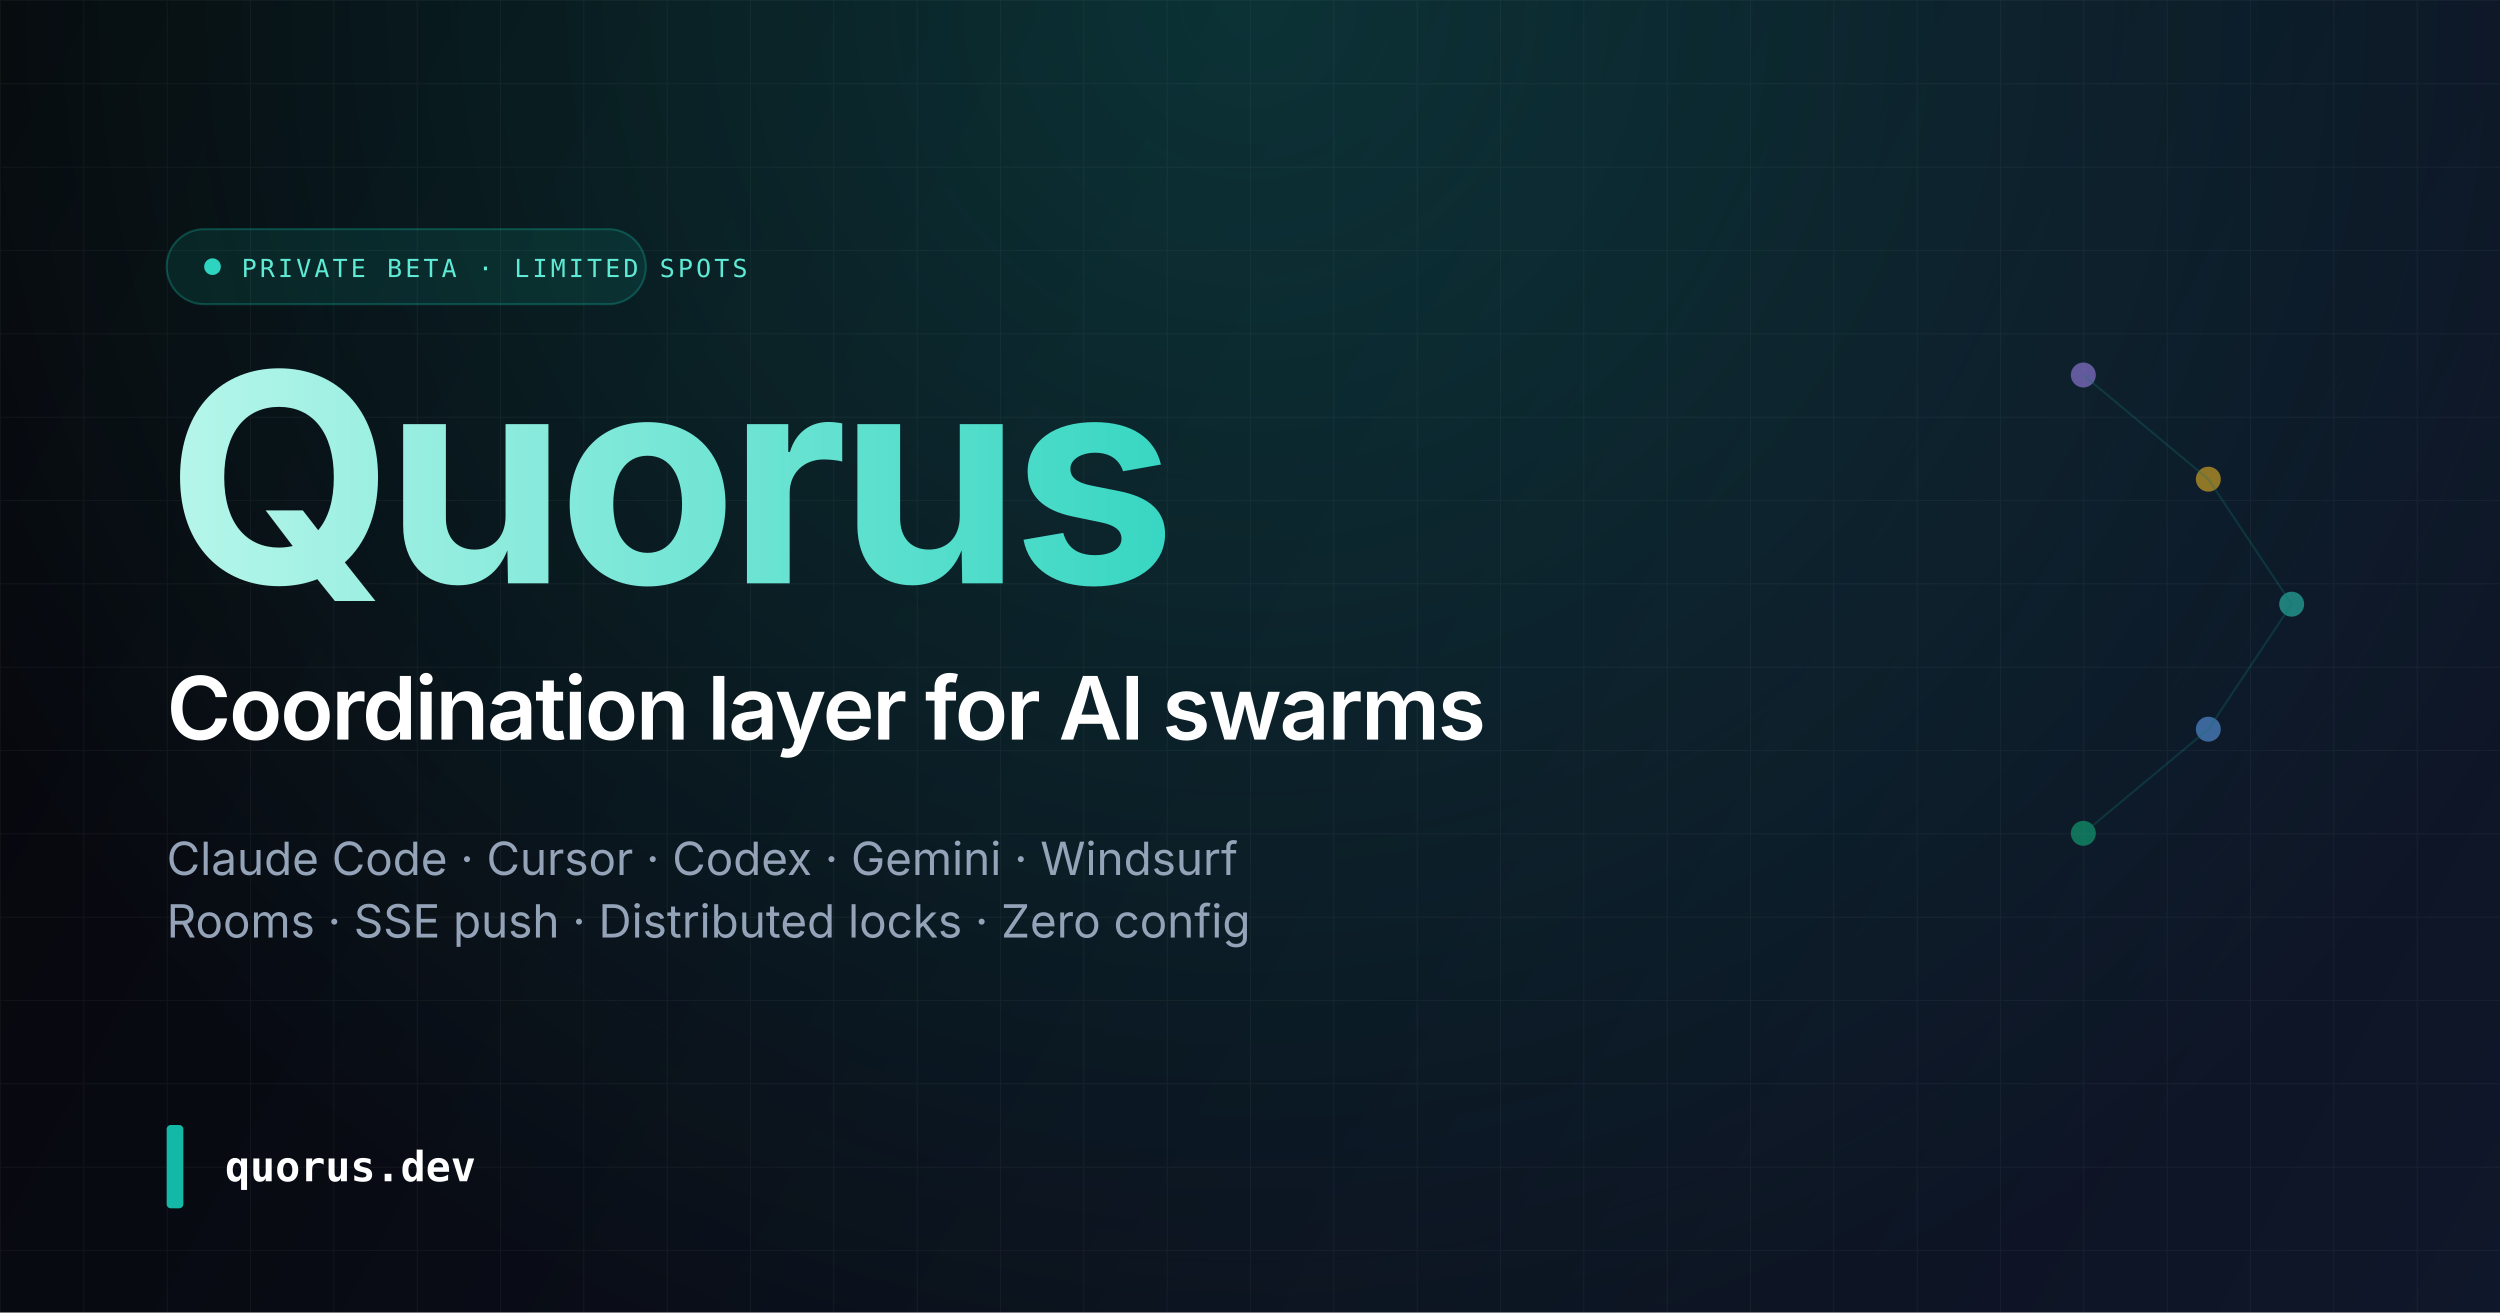
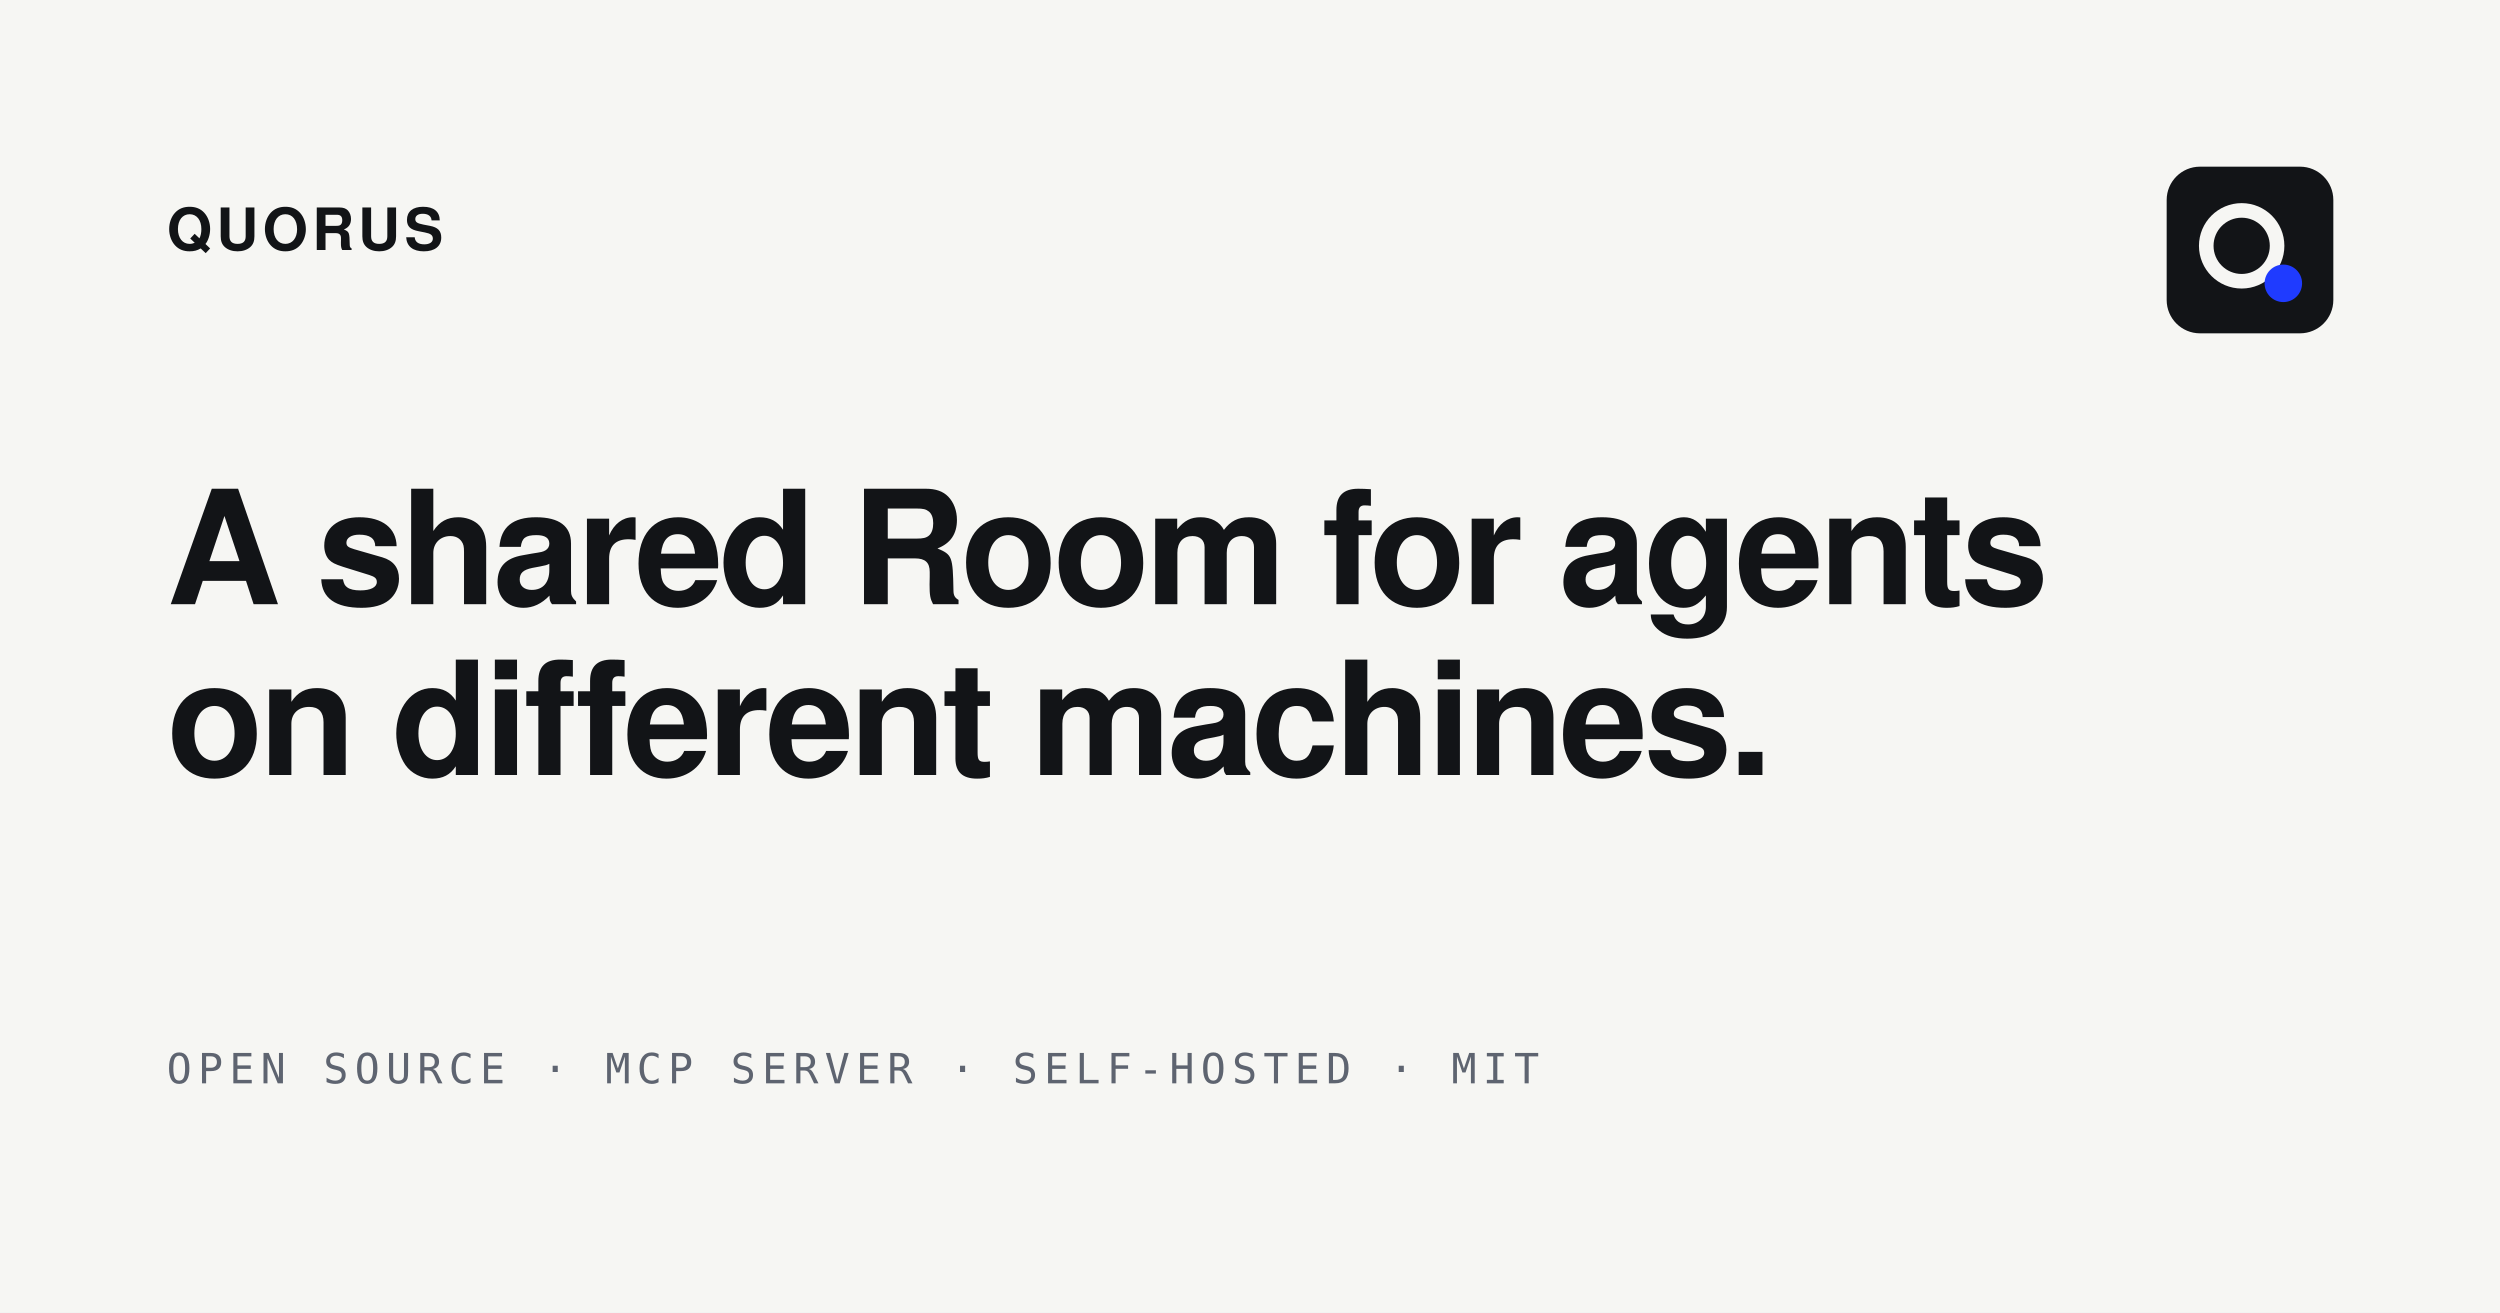
- <svg xmlns="http://www.w3.org/2000/svg" width="1200" height="630" viewBox="0 0 1200 630" fill="none">
-   <defs>
-     <linearGradient id="bg" x1="0" y1="0" x2="1200" y2="630" gradientUnits="userSpaceOnUse">
-       <stop offset="0" stop-color="#06060a" />
-       <stop offset="1" stop-color="#0f172a" />
-     </linearGradient>
-     <radialGradient id="glow" cx="600" cy="0" r="700" gradientUnits="userSpaceOnUse">
-       <stop offset="0" stop-color="#14b8a6" stop-opacity="0.22" />
-       <stop offset="1" stop-color="#14b8a6" stop-opacity="0" />
-     </radialGradient>
-     <linearGradient id="title" x1="0" y1="0" x2="1200" y2="0" gradientUnits="userSpaceOnUse">
-       <stop offset="0" stop-color="#ccfbf1" />
-       <stop offset="0.5" stop-color="#2dd4bf" />
-       <stop offset="1" stop-color="#14b8a6" />
-     </linearGradient>
-     <pattern id="grid" x="0" y="0" width="40" height="40" patternUnits="userSpaceOnUse">
-       <path d="M 40 0 L 0 0 0 40" fill="none" stroke="rgba(255,255,255,0.04)" stroke-width="1" />
-     </pattern>
-   </defs>
-   <rect width="1200" height="630" fill="url(#bg)" />
-   <rect width="1200" height="630" fill="url(#grid)" />
-   <rect width="1200" height="630" fill="url(#glow)" />
-   <g transform="translate(80, 110)">
-     <rect x="0" y="0" width="230" height="36" rx="18" fill="#14b8a6" fill-opacity="0.12" stroke="#14b8a6" stroke-opacity="0.3" />
-     <circle cx="22" cy="18" r="4" fill="#2dd4bf" />
-     <text x="36" y="23" font-family="ui-monospace, SF Mono, Menlo, monospace" font-size="12" fill="#5eead4" letter-spacing="1.5">PRIVATE BETA · LIMITED SPOTS</text>
+ <svg xmlns="http://www.w3.org/2000/svg" width="1200" height="630" viewBox="0 0 1200 630">
+   <rect width="1200" height="630" fill="#f6f6f3" />
+   <g font-family="Archivo, Helvetica, Arial, sans-serif" fill="#121417">
+     <text x="80" y="120" font-size="28" font-weight="600" letter-spacing="2">QUORUS</text>
+     <text x="80" y="290" font-size="76" font-weight="600" letter-spacing="-2">A shared Room for agents</text>
+     <text x="80" y="372" font-size="76" font-weight="600" letter-spacing="-2">on different machines.</text>
  </g>
-   <text x="80" y="280" font-family="-apple-system, BlinkMacSystemFont, 'Segoe UI', sans-serif" font-size="140" font-weight="700" letter-spacing="-4" fill="url(#title)">Quorus</text>
-   <text x="80" y="355" font-family="-apple-system, BlinkMacSystemFont, 'Segoe UI', sans-serif" font-size="42" font-weight="600" letter-spacing="-1" fill="#ffffff">Coordination layer for AI swarms</text>
-   <text x="80" y="420" font-family="-apple-system, BlinkMacSystemFont, 'Segoe UI', sans-serif" font-size="22" font-weight="400" fill="#94a3b8">Claude Code · Cursor · Codex · Gemini · Windsurf</text>
-   <text x="80" y="450" font-family="-apple-system, BlinkMacSystemFont, 'Segoe UI', sans-serif" font-size="22" font-weight="400" fill="#94a3b8">Rooms · SSE push · Distributed locks · Zero config</text>
-   <g transform="translate(80, 540)">
-     <rect x="0" y="0" width="8" height="40" rx="2" fill="#14b8a6" />
-     <text x="28" y="27" font-family="ui-monospace, SF Mono, Menlo, monospace" font-size="20" font-weight="600" fill="#ffffff">quorus.dev</text>
+   <g font-family="JetBrains Mono, Menlo, monospace" font-size="20" fill="#5e6470" letter-spacing="3">
+     <text x="80" y="520">OPEN SOURCE · MCP SERVER · SELF-HOSTED · MIT</text>
  </g>
-   <g opacity="0.55">
-     <circle cx="1000" cy="180" r="6" fill="#a78bfa" />
-     <circle cx="1060" cy="230" r="6" fill="#fbbf24" />
-     <circle cx="1100" cy="290" r="6" fill="#2dd4bf" />
-     <circle cx="1060" cy="350" r="6" fill="#60a5fa" />
-     <circle cx="1000" cy="400" r="6" fill="#10b981" />
-     <line x1="1000" y1="180" x2="1060" y2="230" stroke="#14b8a6" stroke-opacity="0.3" />
-     <line x1="1060" y1="230" x2="1100" y2="290" stroke="#14b8a6" stroke-opacity="0.3" />
-     <line x1="1100" y1="290" x2="1060" y2="350" stroke="#14b8a6" stroke-opacity="0.3" />
-     <line x1="1060" y1="350" x2="1000" y2="400" stroke="#14b8a6" stroke-opacity="0.3" />
-   </g>
+   <rect x="1040" y="80" width="80" height="80" rx="16" fill="#121417" />
+   <circle cx="1076" cy="118" r="17" fill="none" stroke="#f6f6f3" stroke-width="7" />
+   <circle cx="1096" cy="136" r="9" fill="#1f3bff" />
</svg>
